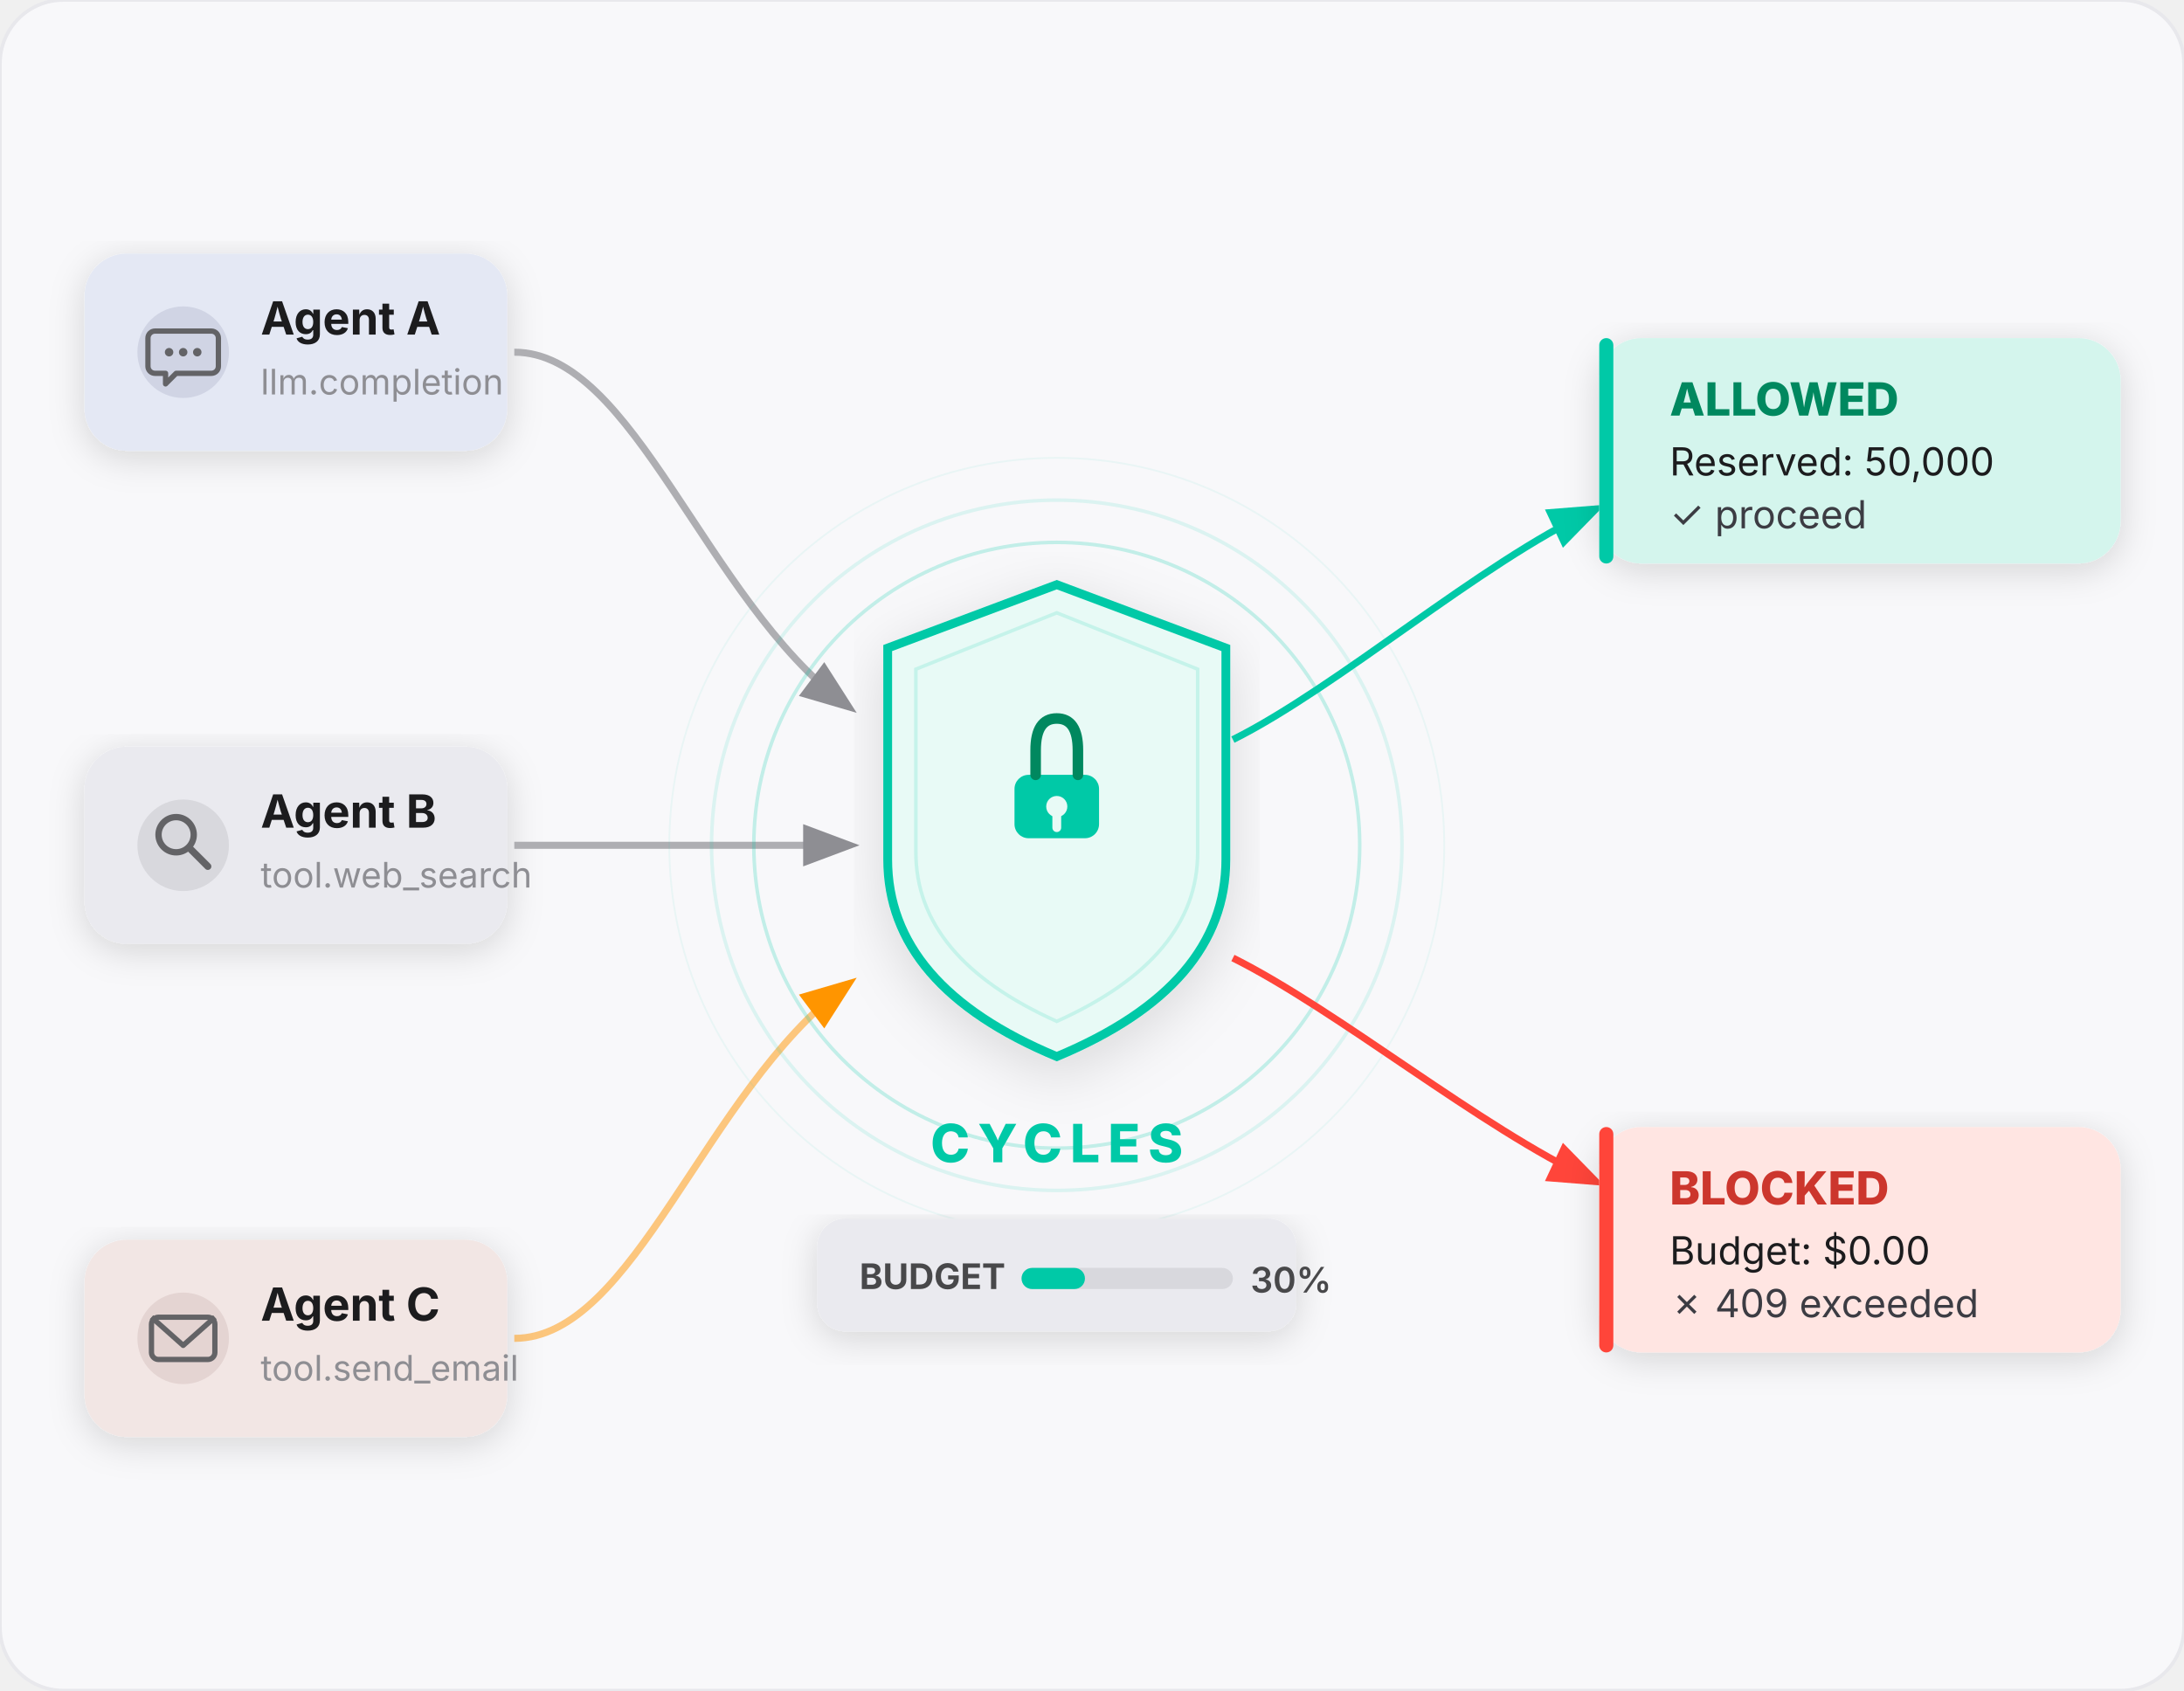
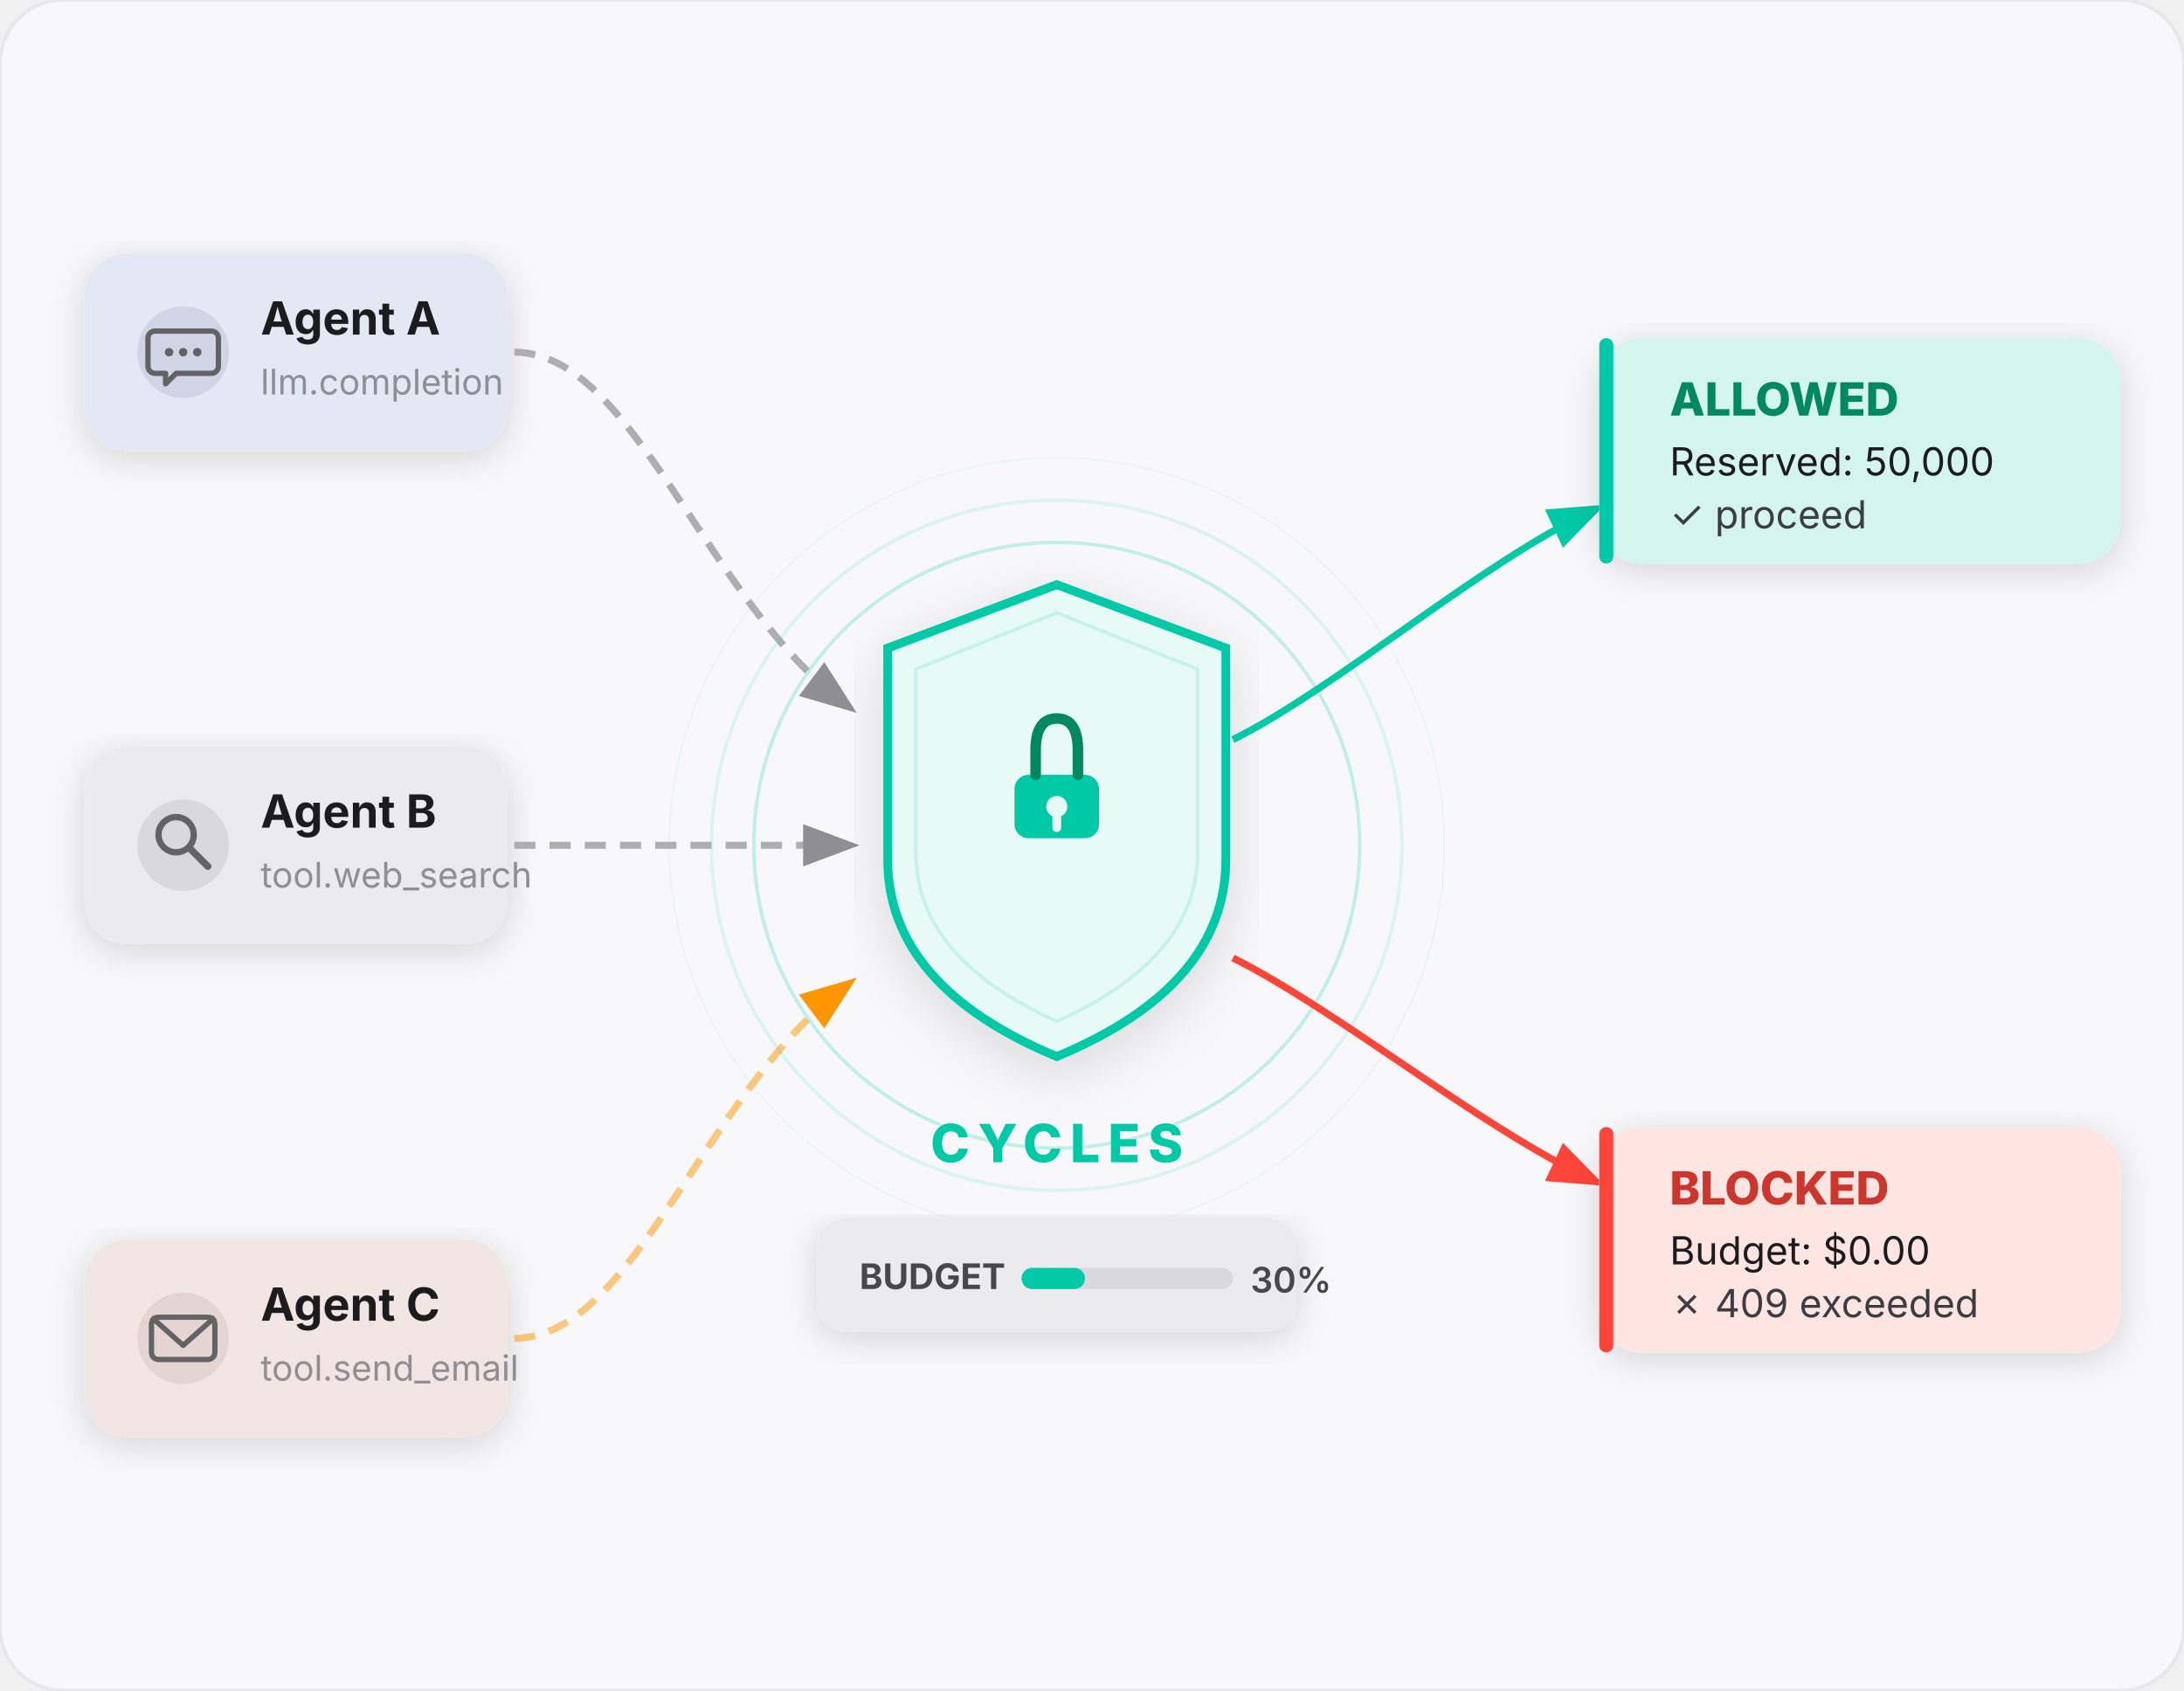
<svg xmlns="http://www.w3.org/2000/svg" viewBox="0 0 620 480" width="620" height="480">
  <style>
    @media (prefers-reduced-motion: reduce) {
      .flow-dot, .glow-animated { display: none; }
    }
  </style>
  <defs>
    <filter id="shadow" x="-10%" y="-10%" width="120%" height="140%">
      <feDropShadow dx="0" dy="2" stdDeviation="5" flood-color="#00000025" />
    </filter>
    <filter id="shadow-lg" x="-10%" y="-10%" width="120%" height="150%">
      <feDropShadow dx="0" dy="4" stdDeviation="8" flood-color="#00000020" />
    </filter>
    <marker id="arr-teal" markerWidth="8" markerHeight="8" refX="6" refY="3" orient="auto">
      <path d="M0,0 L0,6 L8,3 z" fill="#00C9A7" />
    </marker>
    <marker id="arr-red" markerWidth="8" markerHeight="8" refX="6" refY="3" orient="auto">
      <path d="M0,0 L0,6 L8,3 z" fill="#FF453A" />
    </marker>
    <marker id="arr-gray" markerWidth="8" markerHeight="8" refX="6" refY="3" orient="auto">
      <path d="M0,0 L0,6 L8,3 z" fill="#8E8E93" />
    </marker>
    <marker id="arr-orange" markerWidth="8" markerHeight="8" refX="6" refY="3" orient="auto">
      <path d="M0,0 L0,6 L8,3 z" fill="#FF9500" />
    </marker>
  </defs>
  <rect x="0" y="0" width="620" height="480" rx="18" fill="#F8F8FA" stroke="#E8E8EC" stroke-width="1" />
  <rect x="24" y="72" width="120" height="56" rx="12" fill="#E4E8F4" filter="url(#shadow)" />
  <circle cx="52" cy="100" r="13" fill="#D0D4E4" />
  <path d="M44 94 h16 a2 2 0 0 1 2 2 v8 a2 2 0 0 1-2 2 h-10 l-3 3 v-3 h-3 a2 2 0 0 1-2-2 v-8 a2 2 0 0 1 2-2 z" fill="none" stroke="#636366" stroke-width="1.5" stroke-linejoin="round" />
  <circle cx="48" cy="100" r="1.2" fill="#636366" />
  <circle cx="52" cy="100" r="1.2" fill="#636366" />
  <circle cx="56" cy="100" r="1.2" fill="#636366" />
  <text x="74" y="95" font-size="13" font-weight="700" fill="#1C1C1E" font-family="-apple-system,system-ui,sans-serif">Agent A</text>
  <text x="74" y="112" font-size="10" fill="#8E8E93" font-family="-apple-system,system-ui,sans-serif">llm.completion</text>
  <rect x="24" y="72" width="120" height="56" rx="12" fill="#FFFFFF" opacity="0" class="flow-dot">
    <animate attributeName="opacity" dur="8s" repeatCount="indefinite" values="0;0;0.25;0;0" keyTimes="0;0.01;0.04;0.08;1" />
  </rect>
  <rect x="24" y="212" width="120" height="56" rx="12" fill="#EAEAEF" filter="url(#shadow)" />
  <circle cx="52" cy="240" r="13" fill="#D8D8DD" />
  <circle cx="50" cy="237" r="5" fill="none" stroke="#636366" stroke-width="1.8" />
  <line x1="54" y1="241" x2="59" y2="246" stroke="#636366" stroke-width="2" stroke-linecap="round" />
  <text x="74" y="235" font-size="13" font-weight="700" fill="#1C1C1E" font-family="-apple-system,system-ui,sans-serif">Agent B</text>
  <text x="74" y="252" font-size="10" fill="#8E8E93" font-family="-apple-system,system-ui,sans-serif">tool.web_search</text>
  <rect x="24" y="212" width="120" height="56" rx="12" fill="#FFFFFF" opacity="0" class="flow-dot">
    <animate attributeName="opacity" dur="8s" repeatCount="indefinite" values="0;0;0.25;0;0" keyTimes="0;0.05;0.08;0.12;1" />
  </rect>
  <rect x="24" y="352" width="120" height="56" rx="12" fill="#F2E6E4" filter="url(#shadow)" />
  <circle cx="52" cy="380" r="13" fill="#E4D4D2" />
  <rect x="43" y="374" width="18" height="12" rx="2" fill="none" stroke="#636366" stroke-width="1.5" />
  <polyline points="43,374 52,382 61,374" fill="none" stroke="#636366" stroke-width="1.5" stroke-linejoin="round" />
  <text x="74" y="375" font-size="13" font-weight="700" fill="#1C1C1E" font-family="-apple-system,system-ui,sans-serif">Agent C</text>
-   <text x="74" y="392" font-size="10" fill="#8E8E93" font-family="-apple-system,system-ui,sans-serif">tool.send_email</text>
+   <text x="74" y="392" font-size="10" fill="#8E8E93" font-family="-apple-system,system-ui,sans-serif">tool.send_email
+     <animate attributeName="fill" dur="8s" repeatCount="indefinite" values="#8E8E93;#8E8E93;#FF9500;#8E8E93;#8E8E93" keyTimes="0;0.10;0.13;0.17;1" />
+   </text>
  <rect x="24" y="352" width="120" height="56" rx="12" fill="#FFFFFF" opacity="0" class="flow-dot">
    <animate attributeName="opacity" dur="8s" repeatCount="indefinite" values="0;0;0.25;0;0" keyTimes="0;0.10;0.13;0.17;1" />
  </rect>
-   <path id="path-a" d="M146 100 C180 100, 200 170, 240 200" fill="none" stroke="#AEAEB2" stroke-width="2" marker-end="url(#arr-gray)" />
-   <path id="path-b" d="M146 240 C190 240, 210 240, 240 240" fill="none" stroke="#AEAEB2" stroke-width="2" marker-end="url(#arr-gray)" />
-   <path id="path-c" d="M146 380 C180 380, 200 310, 240 280" fill="none" stroke="#FF9500" stroke-width="2" stroke-opacity="0.5" marker-end="url(#arr-orange)" />
+   <path id="path-a" d="M146 100 C180 100, 200 170, 240 200" fill="none" stroke="#AEAEB2" stroke-width="2" stroke-dasharray="6 4" marker-end="url(#arr-gray)">
+     <animate attributeName="stroke-dashoffset" from="10" to="0" dur="1s" repeatCount="indefinite" />
+   </path>
+   <path id="path-b" d="M146 240 C190 240, 210 240, 240 240" fill="none" stroke="#AEAEB2" stroke-width="2" stroke-dasharray="6 4" marker-end="url(#arr-gray)">
+     <animate attributeName="stroke-dashoffset" from="10" to="0" dur="1s" repeatCount="indefinite" />
+   </path>
+   <path id="path-c" d="M146 380 C180 380, 200 310, 240 280" fill="none" stroke="#FF9500" stroke-width="2" stroke-opacity="0.5" stroke-dasharray="6 4" marker-end="url(#arr-orange)">
+     <animate attributeName="stroke-dashoffset" from="10" to="0" dur="1s" repeatCount="indefinite" />
+   </path>
  <circle r="3.5" fill="#AEAEB2" opacity="0" class="flow-dot">
    <animateMotion dur="8s" repeatCount="indefinite" keyPoints="0;0;1;1;1" keyTimes="0;0.01;0.25;0.375;1" calcMode="linear">
      <mpath href="#path-a" />
    </animateMotion>
    <animate attributeName="opacity" dur="8s" repeatCount="indefinite" values="0;0;0.9;0.9;0;0" keyTimes="0;0.01;0.06;0.3;0.375;1" />
  </circle>
  <circle r="3.5" fill="#AEAEB2" opacity="0" class="flow-dot">
    <animateMotion dur="8s" repeatCount="indefinite" keyPoints="0;0;1;1;1" keyTimes="0;0.05;0.3;0.425;1" calcMode="linear">
      <mpath href="#path-b" />
    </animateMotion>
    <animate attributeName="opacity" dur="8s" repeatCount="indefinite" values="0;0;0.9;0.9;0;0" keyTimes="0;0.05;0.1;0.35;0.425;1" />
  </circle>
  <circle r="3.5" fill="#FF9500" opacity="0" class="flow-dot">
    <animateMotion dur="8s" repeatCount="indefinite" keyPoints="0;0;1;1;1" keyTimes="0;0.1;0.35;0.475;1" calcMode="linear">
      <mpath href="#path-c" />
    </animateMotion>
    <animate attributeName="opacity" dur="8s" repeatCount="indefinite" values="0;0;0.9;0.9;0;0" keyTimes="0;0.1;0.15;0.4;0.475;1" />
  </circle>
  <circle cx="300" cy="240" r="86" fill="none" stroke="#00C9A7" stroke-width="1" opacity="0.22" class="glow-animated">
    <animate attributeName="opacity" dur="8s" repeatCount="indefinite" values="0.22;0.22;0.40;0.22;0.22" keyTimes="0;0.3;0.45;0.6;1" />
    <animate attributeName="r" dur="8s" repeatCount="indefinite" values="86;86;89;86;86" keyTimes="0;0.3;0.45;0.6;1" />
  </circle>
  <circle cx="300" cy="240" r="98" fill="none" stroke="#00C9A7" stroke-width="1" opacity="0.12" class="glow-animated">
    <animate attributeName="opacity" dur="8s" repeatCount="indefinite" values="0.12;0.12;0.25;0.12;0.12" keyTimes="0;0.35;0.5;0.65;1" />
    <animate attributeName="r" dur="8s" repeatCount="indefinite" values="98;98;102;98;98" keyTimes="0;0.35;0.5;0.65;1" />
  </circle>
  <circle cx="300" cy="240" r="110" fill="none" stroke="#00C9A7" stroke-width="0.5" opacity="0.06" class="glow-animated">
    <animate attributeName="opacity" dur="8s" repeatCount="indefinite" values="0.06;0.06;0.14;0.06;0.06" keyTimes="0;0.4;0.55;0.7;1" />
    <animate attributeName="r" dur="8s" repeatCount="indefinite" values="110;110;114;110;110" keyTimes="0;0.4;0.55;0.7;1" />
  </circle>
  <path d="M300 166 L348 184 L348 244 Q348 280 300 300 Q252 280 252 244 L252 184 Z" fill="#E8FAF6" stroke="#00C9A7" stroke-width="2.5" filter="url(#shadow-lg)">
    <animate attributeName="stroke-width" dur="8s" repeatCount="indefinite" values="2.5;2.5;3.5;2.5;2.5" keyTimes="0;0.35;0.5;0.65;1" />
  </path>
  <path d="M300 174 L340 190 L340 242 Q340 272 300 290 Q260 272 260 242 L260 190 Z" fill="none" stroke="#00C9A7" stroke-width="1" opacity="0.15" class="glow-animated">
    <animate attributeName="opacity" dur="8s" repeatCount="indefinite" values="0.15;0.15;0.5;0.2;0.5;0.2;0.5;0.15;0.15" keyTimes="0;0.30;0.36;0.42;0.48;0.54;0.60;0.65;1" />
    <animate attributeName="stroke-width" dur="8s" repeatCount="indefinite" values="1;1;2;1;2;1;2;1;1" keyTimes="0;0.30;0.36;0.42;0.48;0.54;0.60;0.65;1" />
  </path>
  <rect x="288" y="220" width="24" height="18" rx="4" fill="#00C9A7" />
-   <path d="M294 220 L294 213 Q294 204 300 204 Q306 204 306 213 L306 220" fill="none" stroke="#00885F" stroke-width="3" stroke-linecap="round" />
+   <g class="flow-dot">
+     <path d="M294 220 L294 213 Q294 204 300 204 Q306 204 306 213 L306 220" fill="none" stroke="#00885F" stroke-width="3" stroke-linecap="round" />
+     <animateTransform attributeName="transform" type="translate" dur="8s" repeatCount="indefinite" values="0 0;0 0;0 -4;0 0;0 0" keyTimes="0;0.48;0.52;0.60;1" />
+   </g>
  <circle cx="300" cy="229" r="3" fill="#E8FAF6" />
  <line x1="300" y1="231" x2="300" y2="235" stroke="#E8FAF6" stroke-width="2.5" stroke-linecap="round" />
  <text x="300" y="330" text-anchor="middle" font-size="15" font-weight="800" fill="#00C9A7" font-family="-apple-system,system-ui,sans-serif" letter-spacing="0.15em">CYCLES</text>
  <rect x="232" y="346" width="136" height="32" rx="8" fill="#EAEAEF" filter="url(#shadow)" />
  <text x="244" y="366" font-size="10" font-weight="700" fill="#48484A" font-family="-apple-system,system-ui,sans-serif">BUDGET</text>
  <rect x="290" y="360" width="60" height="6" rx="3" fill="#D8D8DD" />
  <rect x="290" y="360" width="18" height="6" rx="3" fill="#00C9A7">
    <animate attributeName="width" dur="8s" repeatCount="indefinite" values="18;18;48;54;54;18;18" keyTimes="0;0.25;0.55;0.70;0.85;0.875;1" />
    <animate attributeName="fill" dur="8s" repeatCount="indefinite" values="#00C9A7;#00C9A7;#00C9A7;#FF9500;#FF9500;#00C9A7;#00C9A7" keyTimes="0;0.25;0.55;0.70;0.85;0.875;1" />
  </rect>
  <text x="355" y="367" font-size="10" fill="#48484A" font-family="-apple-system,system-ui,sans-serif" font-weight="600" opacity="1">30%
    <animate attributeName="opacity" dur="8s" repeatCount="indefinite" values="1;1;0;0;0;1;1" keyTimes="0;0.35;0.40;0.85;0.875;0.88;1" />
  </text>
  <text x="355" y="367" font-size="10" fill="#48484A" font-family="-apple-system,system-ui,sans-serif" font-weight="600" opacity="0">55%
    <animate attributeName="opacity" dur="8s" repeatCount="indefinite" values="0;0;1;0;0;0;0" keyTimes="0;0.40;0.45;0.55;0.85;0.875;1" />
  </text>
  <text x="355" y="367" font-size="10" fill="#48484A" font-family="-apple-system,system-ui,sans-serif" font-weight="600" opacity="0">80%
    <animate attributeName="opacity" dur="8s" repeatCount="indefinite" values="0;0;1;0;0;0;0" keyTimes="0;0.55;0.58;0.68;0.85;0.875;1" />
  </text>
  <text x="355" y="367" font-size="10" fill="#FF9500" font-family="-apple-system,system-ui,sans-serif" font-weight="600" opacity="0">90%
    <animate attributeName="opacity" dur="8s" repeatCount="indefinite" values="0;0;1;1;0;0;0" keyTimes="0;0.68;0.72;0.85;0.875;0.88;1" />
  </text>
  <path id="path-allowed" d="M350 210 C380 195, 420 160, 452 145" fill="none" stroke="#00C9A7" stroke-width="2" marker-end="url(#arr-teal)" />
  <circle r="3.5" fill="#00C9A7" opacity="0" class="flow-dot">
    <animateMotion dur="8s" repeatCount="indefinite" keyPoints="0;0;1;1;1" keyTimes="0;0.5;0.7;0.8;1" calcMode="linear">
      <mpath href="#path-allowed" />
    </animateMotion>
    <animate attributeName="opacity" dur="8s" repeatCount="indefinite" values="0;0;0.9;0.9;0;0" keyTimes="0;0.5;0.55;0.75;0.8;1" />
  </circle>
  <rect x="454" y="96" width="148" height="64" rx="12" fill="#D4F5ED" filter="url(#shadow)" />
  <rect x="454" y="96" width="148" height="64" rx="12" fill="#00C9A7" opacity="0" class="flow-dot">
    <animate attributeName="opacity" dur="8s" repeatCount="indefinite" values="0;0;0.3;0;0" keyTimes="0;0.70;0.74;0.80;1" />
  </rect>
  <rect x="454" y="96" width="4" height="64" rx="2" fill="#00C9A7" />
  <text x="474" y="118" font-size="13" font-weight="800" fill="#00885F" font-family="-apple-system,system-ui,sans-serif">ALLOWED</text>
  <text x="474" y="135" font-size="11" fill="#1C1C1E" font-family="-apple-system,system-ui,sans-serif">Reserved: 50,000</text>
  <text x="474" y="150" font-size="11" fill="#3C3C43" font-family="-apple-system,system-ui,sans-serif">✓ proceed</text>
  <path id="path-blocked" d="M350 272 C380 287, 420 320, 452 335" fill="none" stroke="#FF453A" stroke-width="2" marker-end="url(#arr-red)" />
  <circle r="3.5" fill="#FF453A" opacity="0" class="flow-dot">
    <animateMotion dur="8s" repeatCount="indefinite" keyPoints="0;0;1;1;1" keyTimes="0;0.55;0.75;0.85;1" calcMode="linear">
      <mpath href="#path-blocked" />
    </animateMotion>
    <animate attributeName="opacity" dur="8s" repeatCount="indefinite" values="0;0;0.9;0.9;0;0" keyTimes="0;0.55;0.6;0.8;0.85;1" />
  </circle>
-   <rect x="454" y="320" width="148" height="64" rx="12" fill="#FFE5E2" filter="url(#shadow)" />
-   <rect x="454" y="320" width="148" height="64" rx="12" fill="#FF453A" opacity="0" class="flow-dot">
-     <animate attributeName="opacity" dur="8s" repeatCount="indefinite" values="0;0;0.3;0;0" keyTimes="0;0.75;0.79;0.85;1" />
-   </rect>
-   <rect x="454" y="320" width="4" height="64" rx="2" fill="#FF453A" />
-   <text x="474" y="342" font-size="13" font-weight="800" fill="#CC362D" font-family="-apple-system,system-ui,sans-serif">BLOCKED</text>
-   <text x="474" y="359" font-size="11" fill="#1C1C1E" font-family="-apple-system,system-ui,sans-serif">Budget: $0.00</text>
-   <text x="474" y="374" font-size="11" fill="#3C3C43" font-family="-apple-system,system-ui,sans-serif">✗ 409 exceeded</text>
+   <g class="flow-dot">
+     <animateTransform attributeName="transform" type="translate" dur="8s" repeatCount="indefinite" values="0 0;0 0;-3 0;3 0;-2 0;0 0;0 0" keyTimes="0;0.75;0.77;0.79;0.81;0.83;1" />
+     <rect x="454" y="320" width="148" height="64" rx="12" fill="#FFE5E2" filter="url(#shadow)" />
+     <rect x="454" y="320" width="148" height="64" rx="12" fill="#FF453A" opacity="0">
+       <animate attributeName="opacity" dur="8s" repeatCount="indefinite" values="0;0;0.3;0;0" keyTimes="0;0.75;0.79;0.85;1" />
+     </rect>
+     <rect x="454" y="320" width="4" height="64" rx="2" fill="#FF453A" />
+     <text x="474" y="342" font-size="13" font-weight="800" fill="#CC362D" font-family="-apple-system,system-ui,sans-serif">BLOCKED</text>
+     <text x="474" y="359" font-size="11" fill="#1C1C1E" font-family="-apple-system,system-ui,sans-serif">Budget: $0.00</text>
+     <text x="474" y="374" font-size="11" fill="#3C3C43" font-family="-apple-system,system-ui,sans-serif">✗ 409 exceeded</text>
+   </g>
</svg>
